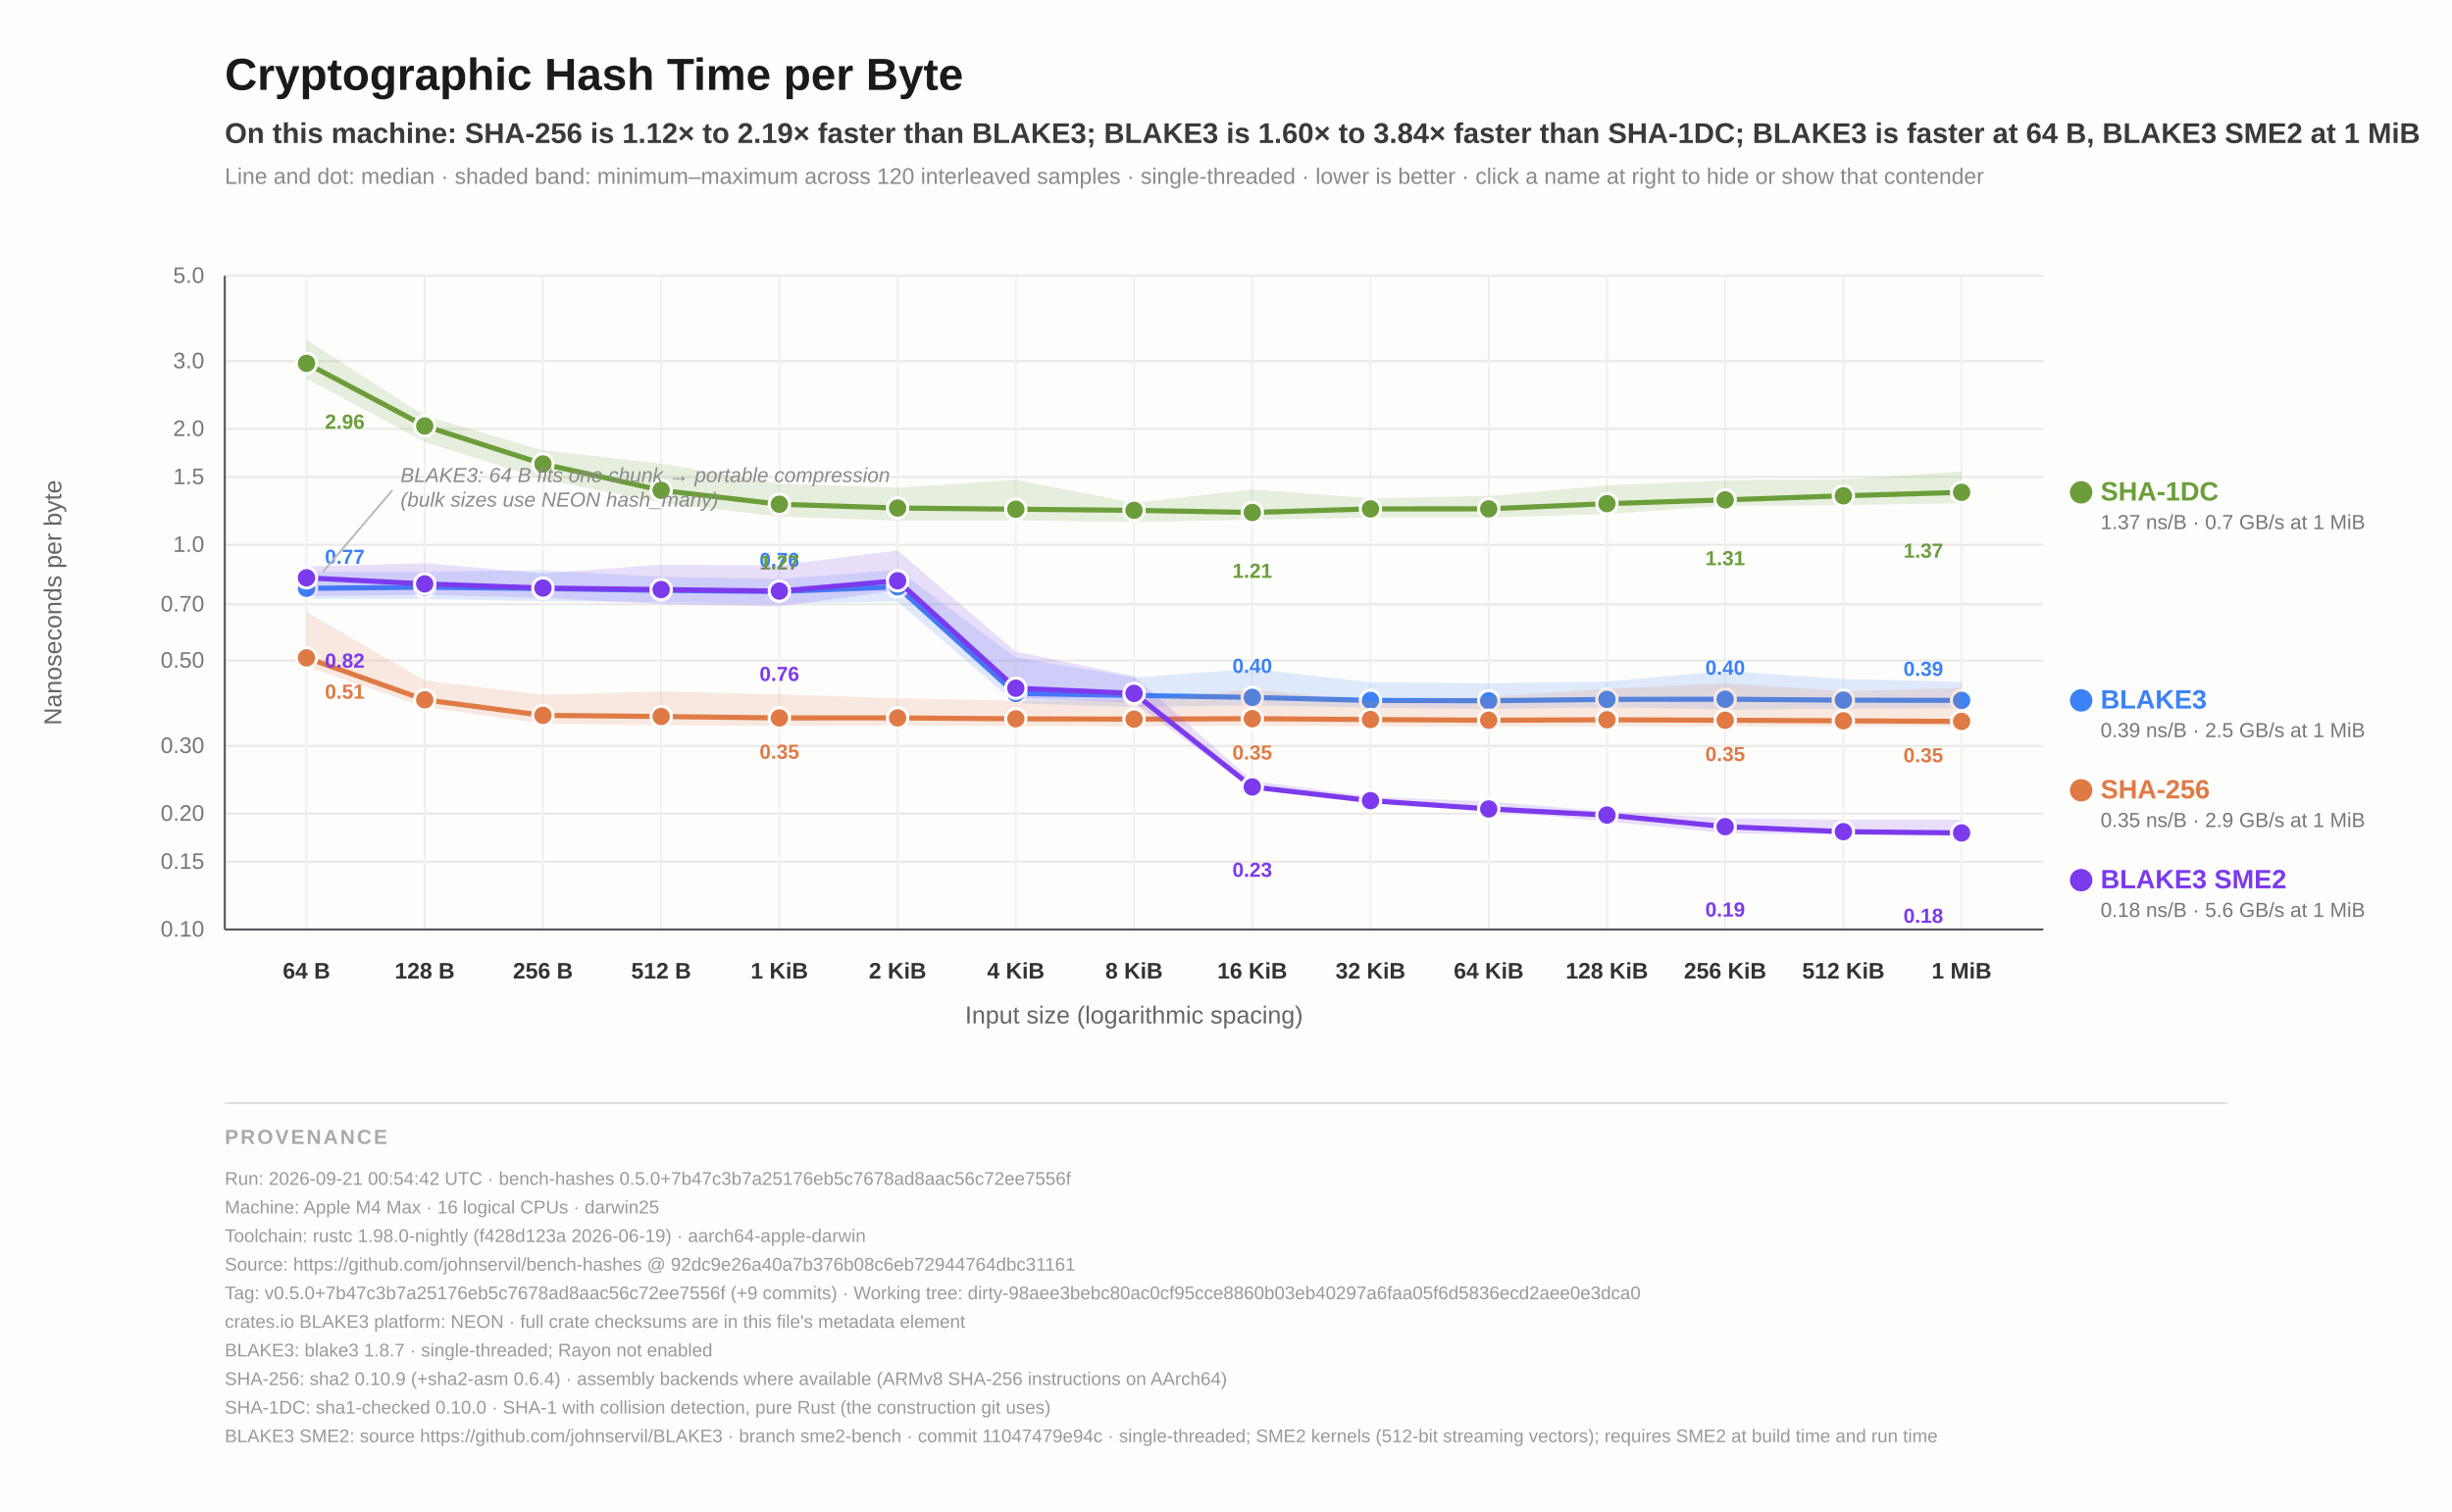
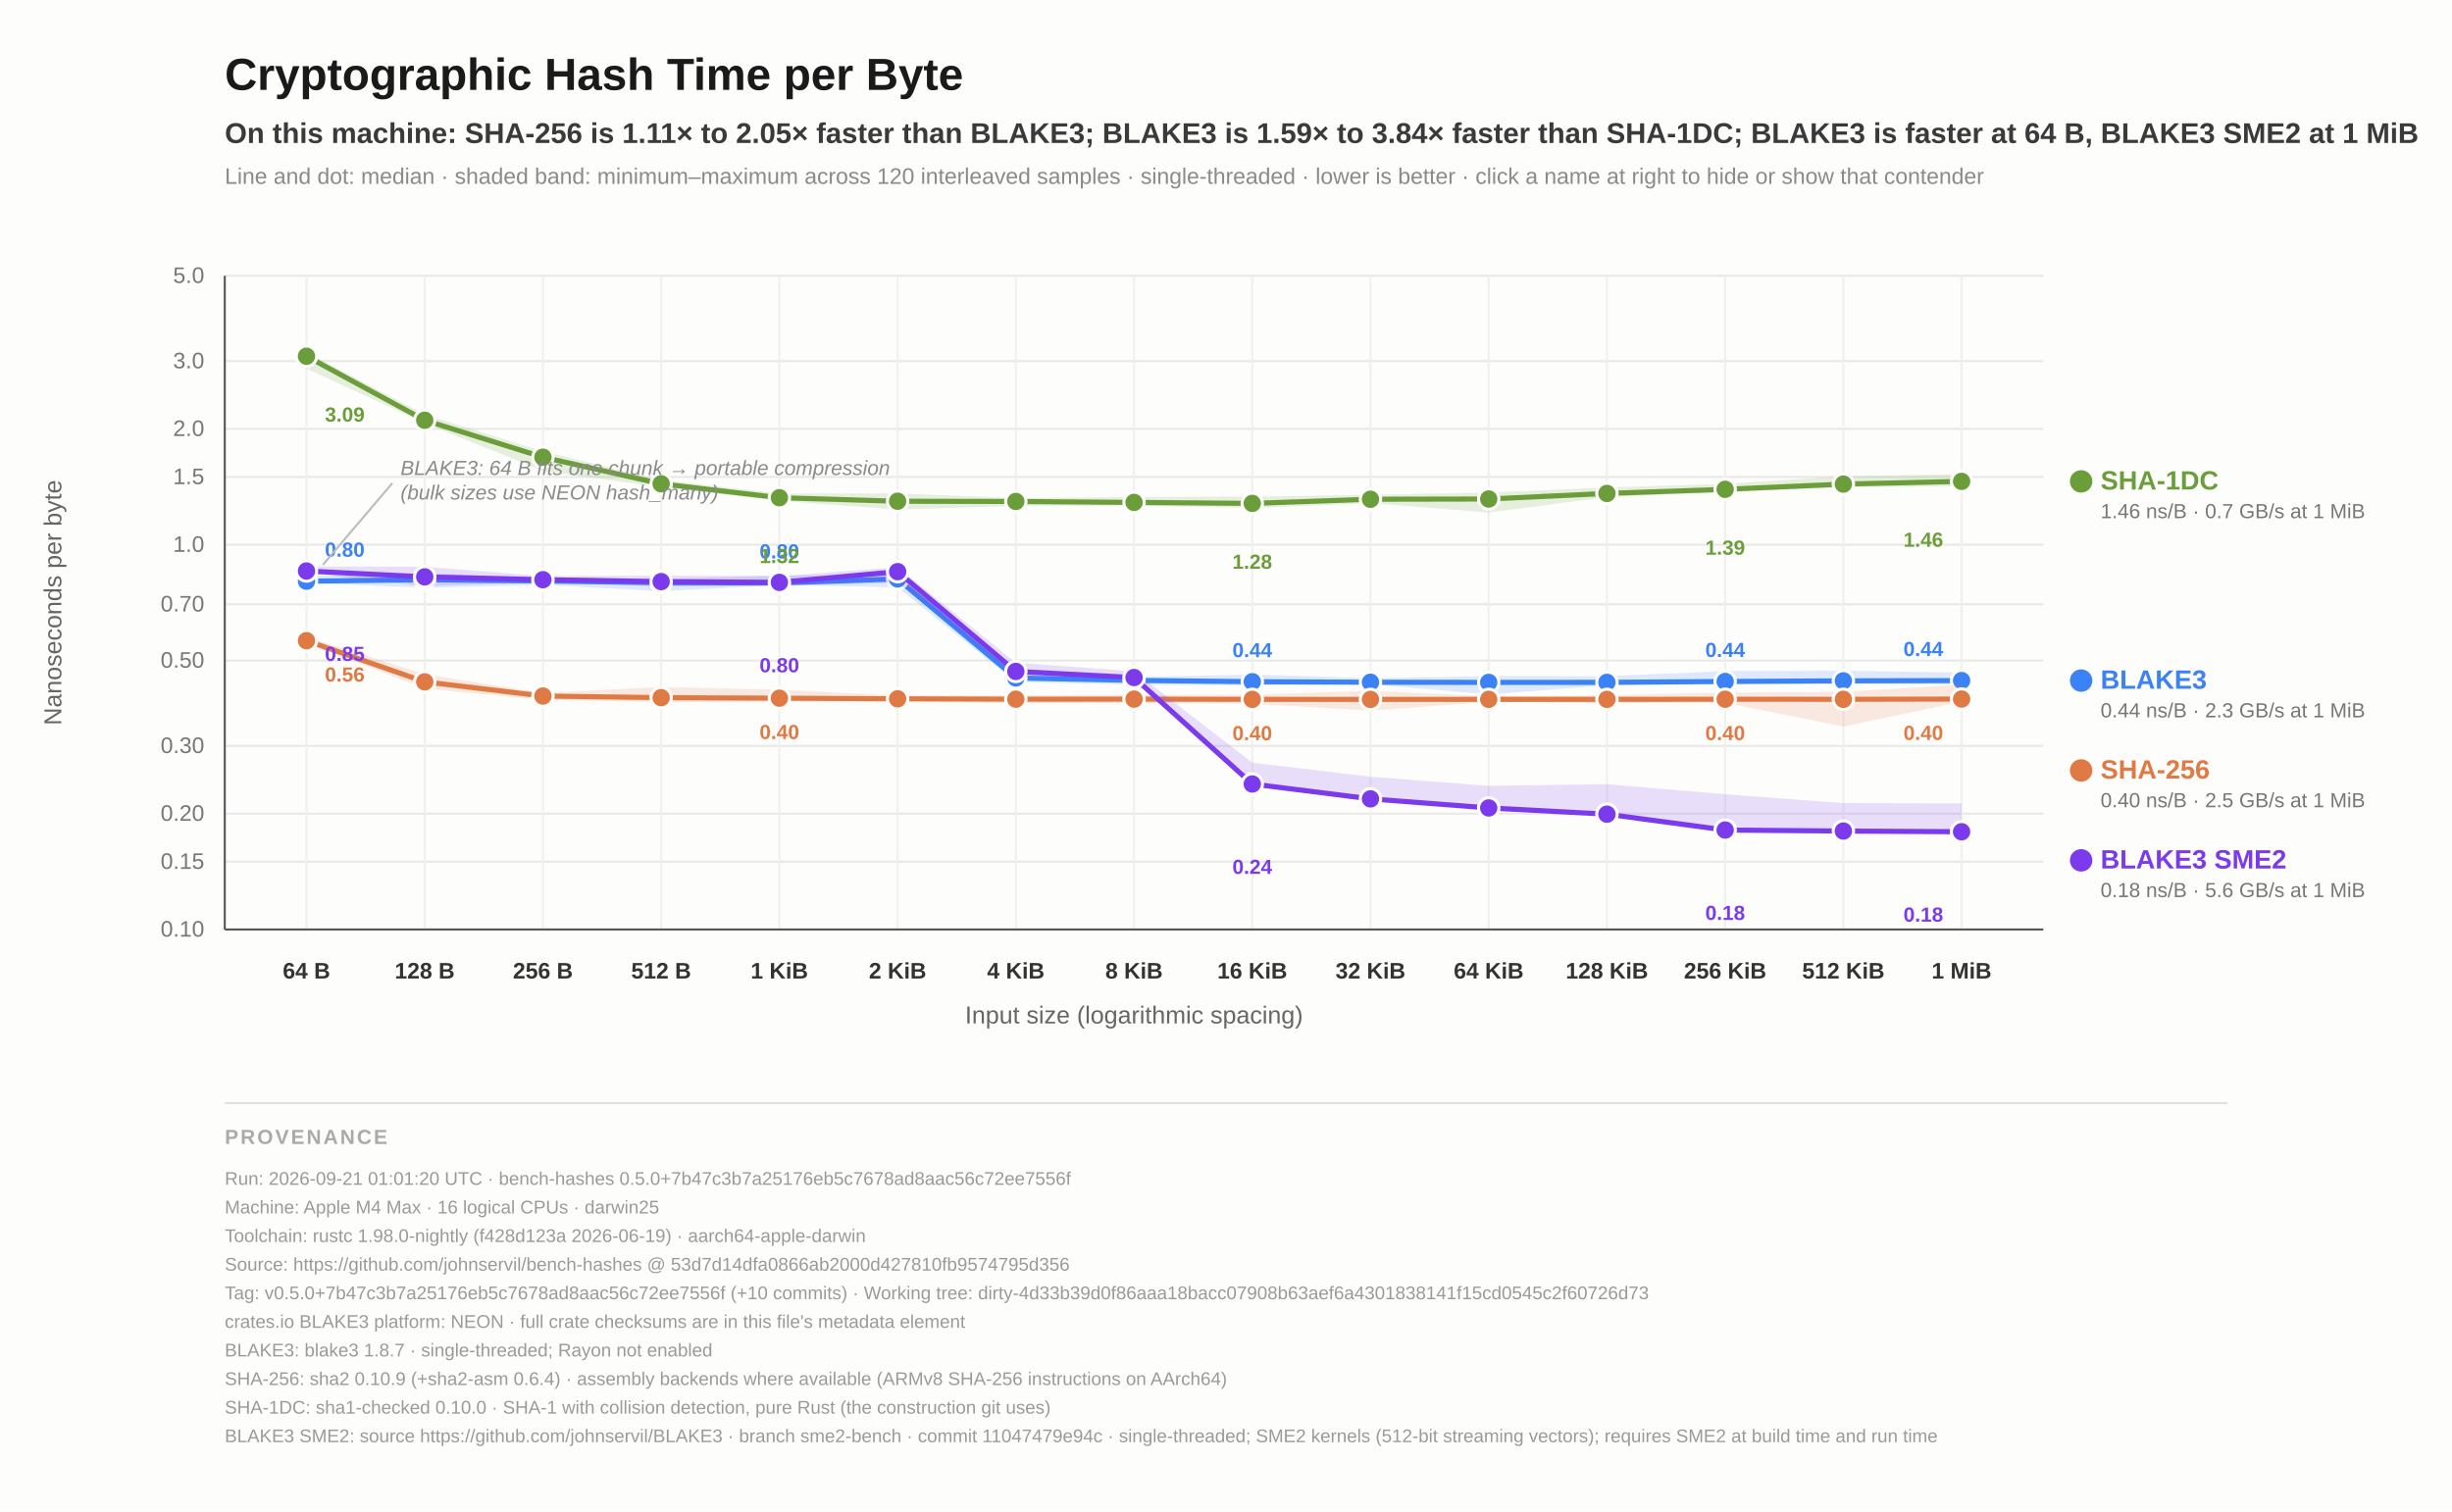
<svg xmlns="http://www.w3.org/2000/svg" viewBox="0 0 1200 740" width="1200" height="740">
  <rect width="1200" height="740" fill="#fdfdfc" />
  <style>
    text { font-family: -apple-system, "Segoe UI", "Helvetica Neue", Arial, sans-serif; }
    .title { font-size: 22px; font-weight: 700; fill: #1a1a1a; }
    .takeaway { font-size: 14px; font-weight: 600; fill: #3a3a3a; }
    .method { font-size: 11px; fill: #8a8a8a; }
    .axis-title { font-size: 12px; fill: #666666; }
    .tick-label { font-size: 11px; fill: #777777; }
    .size-label { font-size: 11px; font-weight: 600; fill: #333333; }
    .value-label { font-size: 10px; font-weight: 700; }
    .series-name { font-size: 13px; font-weight: 700; }
    .series-detail { font-size: 10px; fill: #777777; }
    .series-hint { font-size: 9px; fill: #b0b0b0; }
    .annotation { font-size: 10px; font-style: italic; fill: #8a8a8a; }
    .prov-head { font-size: 10px; font-weight: 700; fill: #aaaaaa; letter-spacing: 0.1em; }
    .prov { font-size: 9px; fill: #9a9a9a; }
    .grid { stroke: #e8e8e6; stroke-width: 1; }
    .grid-x { stroke: #f0f0ee; stroke-width: 1; }
    .axis { stroke: #55555a; stroke-width: 1; }
    .divider { stroke: #e0e0de; stroke-width: 1; }
-     .series-label { cursor: pointer; }
+     .series-label { cursor: pointer; transition: transform 0.3s ease; }
    .series-label:hover .series-name { text-decoration: underline; }
-     .series-label:hover .series-hint { fill: #666666; }
-     .series[data-on="false"] .marks { display: none; }
-     .series[data-on="false"] .series-name { fill: #b8b8b8; text-decoration: line-through; }
+     .series-hint { display: none; }
+     .marks { transition: opacity 0.3s ease; }
+     .series[data-on="false"] .marks { opacity: 0; pointer-events: none; }
+     .series[data-on="false"] .series-name { fill: #9a9a9a; }
    .series[data-on="false"] .series-detail { display: none; }
+     .series[data-on="false"] .series-hint { display: inline; }
    .series[data-on="false"] .series-prov { display: none; }
    .series[data-on="false"] .series-swatch { fill: #fdfdfc; }
-     .series-swatch { stroke-width: 2; }
+     .series-swatch { stroke-width: 2; transition: fill 0.3s ease; }
  </style>
  <text x="110" y="44" class="title">Cryptographic Hash Time per Byte</text>
-   <text id="takeaway" x="110" y="70" class="takeaway">On this machine: SHA-256 is 1.12× to 2.19× faster than BLAKE3; BLAKE3 is 1.60× to 3.84× faster than SHA-1DC; BLAKE3 is faster at 64 B, BLAKE3 SME2 at 1 MiB</text>
+   <text id="takeaway" x="110" y="70" class="takeaway">On this machine: SHA-256 is 1.11× to 2.05× faster than BLAKE3; BLAKE3 is 1.59× to 3.84× faster than SHA-1DC; BLAKE3 is faster at 64 B, BLAKE3 SME2 at 1 MiB</text>
  <text x="110" y="90" class="method">Line and dot: median · shaded band: minimum–maximum across 120 interleaved samples · single-threaded · lower is better · click a name at right to hide or show that contender</text>
  <g id="y-axis">
    <line x1="110.0" y1="455.00" x2="1000.0" y2="455.00" class="grid" />
    <text x="100.0" y="458.50" class="tick-label" text-anchor="end">0.10</text>
    <line x1="110.0" y1="421.83" x2="1000.0" y2="421.83" class="grid" />
    <text x="100.0" y="425.33" class="tick-label" text-anchor="end">0.15</text>
    <line x1="110.0" y1="398.30" x2="1000.0" y2="398.30" class="grid" />
    <text x="100.0" y="401.80" class="tick-label" text-anchor="end">0.20</text>
    <line x1="110.0" y1="365.13" x2="1000.0" y2="365.13" class="grid" />
    <text x="100.0" y="368.63" class="tick-label" text-anchor="end">0.30</text>
    <line x1="110.0" y1="323.35" x2="1000.0" y2="323.35" class="grid" />
    <text x="100.0" y="326.85" class="tick-label" text-anchor="end">0.50</text>
    <line x1="110.0" y1="295.83" x2="1000.0" y2="295.83" class="grid" />
    <text x="100.0" y="299.33" class="tick-label" text-anchor="end">0.70</text>
    <line x1="110.0" y1="266.65" x2="1000.0" y2="266.65" class="grid" />
    <text x="100.0" y="270.15" class="tick-label" text-anchor="end">1.0</text>
    <line x1="110.0" y1="233.48" x2="1000.0" y2="233.48" class="grid" />
    <text x="100.0" y="236.98" class="tick-label" text-anchor="end">1.5</text>
    <line x1="110.0" y1="209.95" x2="1000.0" y2="209.95" class="grid" />
    <text x="100.0" y="213.45" class="tick-label" text-anchor="end">2.0</text>
    <line x1="110.0" y1="176.79" x2="1000.0" y2="176.79" class="grid" />
    <text x="100.0" y="180.29" class="tick-label" text-anchor="end">3.0</text>
    <line x1="110.0" y1="135.00" x2="1000.0" y2="135.00" class="grid" />
    <text x="100.0" y="138.50" class="tick-label" text-anchor="end">5.0</text>
  </g>
  <text x="30" y="295.0" class="axis-title" text-anchor="middle" transform="rotate(-90 30 295.0)">Nanoseconds per byte</text>
  <line x1="150.00" y1="135.0" x2="150.00" y2="455.0" class="grid-x" />
  <text x="150.00" y="479.0" class="size-label" text-anchor="middle">64 B</text>
  <line x1="207.86" y1="135.0" x2="207.86" y2="455.0" class="grid-x" />
  <text x="207.86" y="479.0" class="size-label" text-anchor="middle">128 B</text>
  <line x1="265.71" y1="135.0" x2="265.71" y2="455.0" class="grid-x" />
  <text x="265.71" y="479.0" class="size-label" text-anchor="middle">256 B</text>
  <line x1="323.57" y1="135.0" x2="323.57" y2="455.0" class="grid-x" />
  <text x="323.57" y="479.0" class="size-label" text-anchor="middle">512 B</text>
  <line x1="381.43" y1="135.0" x2="381.43" y2="455.0" class="grid-x" />
  <text x="381.43" y="479.0" class="size-label" text-anchor="middle">1 KiB</text>
  <line x1="439.29" y1="135.0" x2="439.29" y2="455.0" class="grid-x" />
  <text x="439.29" y="479.0" class="size-label" text-anchor="middle">2 KiB</text>
  <line x1="497.14" y1="135.0" x2="497.14" y2="455.0" class="grid-x" />
  <text x="497.14" y="479.0" class="size-label" text-anchor="middle">4 KiB</text>
  <line x1="555.00" y1="135.0" x2="555.00" y2="455.0" class="grid-x" />
  <text x="555.00" y="479.0" class="size-label" text-anchor="middle">8 KiB</text>
  <line x1="612.86" y1="135.0" x2="612.86" y2="455.0" class="grid-x" />
  <text x="612.86" y="479.0" class="size-label" text-anchor="middle">16 KiB</text>
  <line x1="670.71" y1="135.0" x2="670.71" y2="455.0" class="grid-x" />
  <text x="670.71" y="479.0" class="size-label" text-anchor="middle">32 KiB</text>
  <line x1="728.57" y1="135.0" x2="728.57" y2="455.0" class="grid-x" />
  <text x="728.57" y="479.0" class="size-label" text-anchor="middle">64 KiB</text>
  <line x1="786.43" y1="135.0" x2="786.43" y2="455.0" class="grid-x" />
  <text x="786.43" y="479.0" class="size-label" text-anchor="middle">128 KiB</text>
  <line x1="844.29" y1="135.0" x2="844.29" y2="455.0" class="grid-x" />
  <text x="844.29" y="479.0" class="size-label" text-anchor="middle">256 KiB</text>
  <line x1="902.14" y1="135.0" x2="902.14" y2="455.0" class="grid-x" />
  <text x="902.14" y="479.0" class="size-label" text-anchor="middle">512 KiB</text>
  <line x1="960.00" y1="135.0" x2="960.00" y2="455.0" class="grid-x" />
  <text x="960.00" y="479.0" class="size-label" text-anchor="middle">1 MiB</text>
  <text x="555.0" y="501.0" class="axis-title" text-anchor="middle">Input size (logarithmic spacing)</text>
  <line x1="110.0" y1="135.0" x2="110.0" y2="455.0" class="axis" />
  <line x1="110.0" y1="455.0" x2="1000.0" y2="455.0" class="axis" />
  <g class="series" id="series-0" data-on="true">
    <g class="marks">
-       <path class="band" d="M 150.00 279.81 L 207.86 279.81 L 265.71 279.12 L 323.57 282.36 L 381.43 283.41 L 439.29 278.98 L 497.14 321.81 L 555.00 331.65 L 612.86 327.37 L 670.71 334.01 L 728.57 334.46 L 786.43 333.67 L 844.29 328.43 L 902.14 332.44 L 960.00 333.75 L 960.00 346.66 L 902.14 346.97 L 844.29 347.36 L 786.43 346.19 L 728.57 347.14 L 670.71 346.40 L 612.86 345.28 L 555.00 346.15 L 497.14 344.31 L 439.29 294.42 L 381.43 295.46 L 323.57 294.83 L 265.71 294.27 L 207.86 293.22 L 150.00 293.13 Z" fill="#3b82f6" fill-opacity="0.16" stroke="none" />
-       <path class="median" d="M 150.00 288.00 L 207.86 287.45 L 265.71 288.10 L 323.57 288.99 L 381.43 289.53 L 439.29 287.29 L 497.14 339.47 L 555.00 340.43 L 612.86 341.39 L 670.71 342.87 L 728.57 343.04 L 786.43 342.37 L 844.29 342.28 L 902.14 342.73 L 960.00 342.86" fill="none" stroke="#3b82f6" stroke-width="2.5" stroke-linejoin="round" stroke-linecap="round" />
-       <circle class="dot" data-size="0" cx="150.00" cy="288.00" r="5" fill="#3b82f6" stroke="#fdfdfc" stroke-width="1.5">
-         </circle>
-       <text class="value-label" data-size="0" data-offset="-12.0" x="159.00" y="276.00" fill="#3b82f6" text-anchor="start">0.77</text>
-       <circle class="dot" data-size="1" cx="207.86" cy="287.45" r="5" fill="#3b82f6" stroke="#fdfdfc" stroke-width="1.5">
-         </circle>
-       <circle class="dot" data-size="2" cx="265.71" cy="288.10" r="5" fill="#3b82f6" stroke="#fdfdfc" stroke-width="1.5">
-         </circle>
-       <circle class="dot" data-size="3" cx="323.57" cy="288.99" r="5" fill="#3b82f6" stroke="#fdfdfc" stroke-width="1.5">
-         </circle>
-       <circle class="dot" data-size="4" cx="381.43" cy="289.53" r="5" fill="#3b82f6" stroke="#fdfdfc" stroke-width="1.5">
-         </circle>
-       <text class="value-label" data-size="4" data-offset="-12.0" x="381.43" y="277.53" fill="#3b82f6" text-anchor="middle">0.76</text>
-       <circle class="dot" data-size="5" cx="439.29" cy="287.29" r="5" fill="#3b82f6" stroke="#fdfdfc" stroke-width="1.5">
-         </circle>
-       <circle class="dot" data-size="6" cx="497.14" cy="339.47" r="5" fill="#3b82f6" stroke="#fdfdfc" stroke-width="1.5">
-         </circle>
-       <circle class="dot" data-size="7" cx="555.00" cy="340.43" r="5" fill="#3b82f6" stroke="#fdfdfc" stroke-width="1.5">
-         </circle>
-       <circle class="dot" data-size="8" cx="612.86" cy="341.39" r="5" fill="#3b82f6" stroke="#fdfdfc" stroke-width="1.5">
-         </circle>
-       <text class="value-label" data-size="8" data-offset="-12.0" x="612.86" y="329.39" fill="#3b82f6" text-anchor="middle">0.40</text>
-       <circle class="dot" data-size="9" cx="670.71" cy="342.87" r="5" fill="#3b82f6" stroke="#fdfdfc" stroke-width="1.5">
-         </circle>
-       <circle class="dot" data-size="10" cx="728.57" cy="343.04" r="5" fill="#3b82f6" stroke="#fdfdfc" stroke-width="1.5">
-         </circle>
-       <circle class="dot" data-size="11" cx="786.43" cy="342.37" r="5" fill="#3b82f6" stroke="#fdfdfc" stroke-width="1.5">
-         </circle>
-       <circle class="dot" data-size="12" cx="844.29" cy="342.28" r="5" fill="#3b82f6" stroke="#fdfdfc" stroke-width="1.5">
-         </circle>
-       <text class="value-label" data-size="12" data-offset="-12.0" x="844.29" y="330.28" fill="#3b82f6" text-anchor="middle">0.40</text>
-       <circle class="dot" data-size="13" cx="902.14" cy="342.73" r="5" fill="#3b82f6" stroke="#fdfdfc" stroke-width="1.5">
-         </circle>
-       <circle class="dot" data-size="14" cx="960.00" cy="342.86" r="5" fill="#3b82f6" stroke="#fdfdfc" stroke-width="1.5">
-         </circle>
-       <text class="value-label" data-size="14" data-offset="-12.0" x="951.00" y="330.86" fill="#3b82f6" text-anchor="end">0.39</text>
-     </g>
-     <g class="series-label" transform="translate(0 342.86)">
+       <path class="band" d="M 150.00 282.03 L 207.86 280.50 L 265.71 282.84 L 323.57 283.41 L 381.43 281.69 L 439.29 281.40 L 497.14 330.18 L 555.00 331.45 L 612.86 330.19 L 670.71 331.96 L 728.57 330.98 L 786.43 331.00 L 844.29 328.51 L 902.14 328.36 L 960.00 329.25 L 960.00 335.04 L 902.14 334.69 L 844.29 334.85 L 786.43 335.38 L 728.57 340.00 L 670.71 334.88 L 612.86 335.47 L 555.00 335.19 L 497.14 333.82 L 439.29 287.51 L 381.43 286.30 L 323.57 289.44 L 265.71 286.27 L 207.86 287.68 L 150.00 285.36 Z" fill="#3b82f6" fill-opacity="0.16" stroke="none" />
+       <path class="median" d="M 150.00 284.51 L 207.86 283.80 L 265.71 284.41 L 323.57 285.23 L 381.43 285.36 L 439.29 283.40 L 497.14 331.88 L 555.00 333.06 L 612.86 333.71 L 670.71 333.98 L 728.57 334.05 L 786.43 334.03 L 844.29 333.60 L 902.14 333.29 L 960.00 333.16" fill="none" stroke="#3b82f6" stroke-width="2.5" stroke-linejoin="round" stroke-linecap="round" />
+       <circle class="dot" data-size="0" cx="150.00" cy="284.51" r="5" fill="#3b82f6" stroke="#fdfdfc" stroke-width="1.5">
+         </circle>
+       <text class="value-label" data-size="0" data-offset="-12.0" x="159.00" y="272.51" fill="#3b82f6" text-anchor="start">0.80</text>
+       <circle class="dot" data-size="1" cx="207.86" cy="283.80" r="5" fill="#3b82f6" stroke="#fdfdfc" stroke-width="1.5">
+         </circle>
+       <circle class="dot" data-size="2" cx="265.71" cy="284.41" r="5" fill="#3b82f6" stroke="#fdfdfc" stroke-width="1.5">
+         </circle>
+       <circle class="dot" data-size="3" cx="323.57" cy="285.23" r="5" fill="#3b82f6" stroke="#fdfdfc" stroke-width="1.5">
+         </circle>
+       <circle class="dot" data-size="4" cx="381.43" cy="285.36" r="5" fill="#3b82f6" stroke="#fdfdfc" stroke-width="1.5">
+         </circle>
+       <text class="value-label" data-size="4" data-offset="-12.0" x="381.43" y="273.36" fill="#3b82f6" text-anchor="middle">0.80</text>
+       <circle class="dot" data-size="5" cx="439.29" cy="283.40" r="5" fill="#3b82f6" stroke="#fdfdfc" stroke-width="1.5">
+         </circle>
+       <circle class="dot" data-size="6" cx="497.14" cy="331.88" r="5" fill="#3b82f6" stroke="#fdfdfc" stroke-width="1.5">
+         </circle>
+       <circle class="dot" data-size="7" cx="555.00" cy="333.06" r="5" fill="#3b82f6" stroke="#fdfdfc" stroke-width="1.5">
+         </circle>
+       <circle class="dot" data-size="8" cx="612.86" cy="333.71" r="5" fill="#3b82f6" stroke="#fdfdfc" stroke-width="1.5">
+         </circle>
+       <text class="value-label" data-size="8" data-offset="-12.0" x="612.86" y="321.71" fill="#3b82f6" text-anchor="middle">0.44</text>
+       <circle class="dot" data-size="9" cx="670.71" cy="333.98" r="5" fill="#3b82f6" stroke="#fdfdfc" stroke-width="1.5">
+         </circle>
+       <circle class="dot" data-size="10" cx="728.57" cy="334.05" r="5" fill="#3b82f6" stroke="#fdfdfc" stroke-width="1.5">
+         </circle>
+       <circle class="dot" data-size="11" cx="786.43" cy="334.03" r="5" fill="#3b82f6" stroke="#fdfdfc" stroke-width="1.5">
+         </circle>
+       <circle class="dot" data-size="12" cx="844.29" cy="333.60" r="5" fill="#3b82f6" stroke="#fdfdfc" stroke-width="1.5">
+         </circle>
+       <text class="value-label" data-size="12" data-offset="-12.0" x="844.29" y="321.60" fill="#3b82f6" text-anchor="middle">0.44</text>
+       <circle class="dot" data-size="13" cx="902.14" cy="333.29" r="5" fill="#3b82f6" stroke="#fdfdfc" stroke-width="1.5">
+         </circle>
+       <circle class="dot" data-size="14" cx="960.00" cy="333.16" r="5" fill="#3b82f6" stroke="#fdfdfc" stroke-width="1.5">
+         </circle>
+       <text class="value-label" data-size="14" data-offset="-12.0" x="951.00" y="321.16" fill="#3b82f6" text-anchor="end">0.44</text>
+     </g>
+     <g class="series-label" transform="translate(0 333.16)">
      <rect x="1010.0" y="-14" width="180.0" height="40" fill="transparent" />
      <circle class="series-swatch" cx="1018.5" cy="0" r="4.5" fill="#3b82f6" stroke="#3b82f6" />
      <text class="series-name" x="1028.0" y="4" fill="#3b82f6">BLAKE3</text>
-       <text class="series-detail" x="1028.0" y="18">0.39 ns/B · 2.5 GB/s at 1 MiB</text>
+       <text class="series-detail" x="1028.0" y="18">0.44 ns/B · 2.3 GB/s at 1 MiB</text>
+       <text class="series-hint" x="1028.0" y="18">hidden · click to show</text>
    </g>
    <text class="prov series-prov" x="110.0" y="664.0">BLAKE3: blake3 1.8.7 · single-threaded; Rayon not enabled</text>
  </g>
  <g class="series" id="series-1" data-on="true">
    <g class="marks">
-       <path class="band" d="M 150.00 299.57 L 207.86 333.14 L 265.71 340.11 L 323.57 338.41 L 381.43 339.93 L 439.29 341.83 L 497.14 343.02 L 555.00 342.86 L 612.86 337.53 L 670.71 343.14 L 728.57 341.11 L 786.43 337.23 L 844.29 334.37 L 902.14 338.38 L 960.00 336.81 L 960.00 355.47 L 902.14 355.48 L 844.29 355.54 L 786.43 355.53 L 728.57 355.62 L 670.71 355.56 L 612.86 355.29 L 555.00 355.55 L 497.14 355.36 L 439.29 355.08 L 381.43 355.33 L 323.57 355.07 L 265.71 354.24 L 207.86 346.11 L 150.00 326.25 Z" fill="#e07a45" fill-opacity="0.16" stroke="none" />
-       <path class="median" d="M 150.00 322.03 L 207.86 342.57 L 265.71 350.19 L 323.57 350.75 L 381.43 351.44 L 439.29 351.43 L 497.14 351.87 L 555.00 352.04 L 612.86 351.81 L 670.71 352.23 L 728.57 352.56 L 786.43 352.35 L 844.29 352.57 L 902.14 352.84 L 960.00 353.15" fill="none" stroke="#e07a45" stroke-width="2.5" stroke-linejoin="round" stroke-linecap="round" />
-       <circle class="dot" data-size="0" cx="150.00" cy="322.03" r="5" fill="#e07a45" stroke="#fdfdfc" stroke-width="1.5">
-         </circle>
-       <text class="value-label" data-size="0" data-offset="20.0" x="159.00" y="342.03" fill="#e07a45" text-anchor="start">0.51</text>
-       <circle class="dot" data-size="1" cx="207.86" cy="342.57" r="5" fill="#e07a45" stroke="#fdfdfc" stroke-width="1.5">
-         </circle>
-       <circle class="dot" data-size="2" cx="265.71" cy="350.19" r="5" fill="#e07a45" stroke="#fdfdfc" stroke-width="1.5">
-         </circle>
-       <circle class="dot" data-size="3" cx="323.57" cy="350.75" r="5" fill="#e07a45" stroke="#fdfdfc" stroke-width="1.5">
-         </circle>
-       <circle class="dot" data-size="4" cx="381.43" cy="351.44" r="5" fill="#e07a45" stroke="#fdfdfc" stroke-width="1.5">
-         </circle>
-       <text class="value-label" data-size="4" data-offset="20.0" x="381.43" y="371.44" fill="#e07a45" text-anchor="middle">0.35</text>
-       <circle class="dot" data-size="5" cx="439.29" cy="351.43" r="5" fill="#e07a45" stroke="#fdfdfc" stroke-width="1.5">
-         </circle>
-       <circle class="dot" data-size="6" cx="497.14" cy="351.87" r="5" fill="#e07a45" stroke="#fdfdfc" stroke-width="1.5">
-         </circle>
-       <circle class="dot" data-size="7" cx="555.00" cy="352.04" r="5" fill="#e07a45" stroke="#fdfdfc" stroke-width="1.5">
-         </circle>
-       <circle class="dot" data-size="8" cx="612.86" cy="351.81" r="5" fill="#e07a45" stroke="#fdfdfc" stroke-width="1.5">
-         </circle>
-       <text class="value-label" data-size="8" data-offset="20.0" x="612.86" y="371.81" fill="#e07a45" text-anchor="middle">0.35</text>
-       <circle class="dot" data-size="9" cx="670.71" cy="352.23" r="5" fill="#e07a45" stroke="#fdfdfc" stroke-width="1.5">
-         </circle>
-       <circle class="dot" data-size="10" cx="728.57" cy="352.56" r="5" fill="#e07a45" stroke="#fdfdfc" stroke-width="1.5">
-         </circle>
-       <circle class="dot" data-size="11" cx="786.43" cy="352.35" r="5" fill="#e07a45" stroke="#fdfdfc" stroke-width="1.5">
-         </circle>
-       <circle class="dot" data-size="12" cx="844.29" cy="352.57" r="5" fill="#e07a45" stroke="#fdfdfc" stroke-width="1.5">
-         </circle>
-       <text class="value-label" data-size="12" data-offset="20.0" x="844.29" y="372.57" fill="#e07a45" text-anchor="middle">0.35</text>
-       <circle class="dot" data-size="13" cx="902.14" cy="352.84" r="5" fill="#e07a45" stroke="#fdfdfc" stroke-width="1.5">
-         </circle>
-       <circle class="dot" data-size="14" cx="960.00" cy="353.15" r="5" fill="#e07a45" stroke="#fdfdfc" stroke-width="1.5">
-         </circle>
-       <text class="value-label" data-size="14" data-offset="20.0" x="951.00" y="373.15" fill="#e07a45" text-anchor="end">0.35</text>
-     </g>
-     <g class="series-label" transform="translate(0 386.86)">
+       <path class="band" d="M 150.00 311.76 L 207.86 330.02 L 265.71 339.24 L 323.57 336.29 L 381.43 337.67 L 439.29 340.48 L 497.14 340.30 L 555.00 340.12 L 612.86 340.09 L 670.71 338.24 L 728.57 340.75 L 786.43 340.31 L 844.29 339.06 L 902.14 338.69 L 960.00 335.17 L 960.00 343.49 L 902.14 355.64 L 844.29 344.04 L 786.43 344.06 L 728.57 343.64 L 670.71 347.83 L 612.86 344.52 L 555.00 344.12 L 497.14 344.27 L 439.29 343.09 L 381.43 343.41 L 323.57 343.74 L 265.71 342.57 L 207.86 337.05 L 150.00 314.75 Z" fill="#e07a45" fill-opacity="0.16" stroke="none" />
+       <path class="median" d="M 150.00 313.64 L 207.86 333.78 L 265.71 340.73 L 323.57 341.52 L 381.43 341.78 L 439.29 342.09 L 497.14 342.27 L 555.00 342.24 L 612.86 342.35 L 670.71 342.37 L 728.57 342.35 L 786.43 342.35 L 844.29 342.29 L 902.14 342.33 L 960.00 342.20" fill="none" stroke="#e07a45" stroke-width="2.5" stroke-linejoin="round" stroke-linecap="round" />
+       <circle class="dot" data-size="0" cx="150.00" cy="313.64" r="5" fill="#e07a45" stroke="#fdfdfc" stroke-width="1.5">
+         </circle>
+       <text class="value-label" data-size="0" data-offset="20.0" x="159.00" y="333.64" fill="#e07a45" text-anchor="start">0.56</text>
+       <circle class="dot" data-size="1" cx="207.86" cy="333.78" r="5" fill="#e07a45" stroke="#fdfdfc" stroke-width="1.5">
+         </circle>
+       <circle class="dot" data-size="2" cx="265.71" cy="340.73" r="5" fill="#e07a45" stroke="#fdfdfc" stroke-width="1.5">
+         </circle>
+       <circle class="dot" data-size="3" cx="323.57" cy="341.52" r="5" fill="#e07a45" stroke="#fdfdfc" stroke-width="1.5">
+         </circle>
+       <circle class="dot" data-size="4" cx="381.43" cy="341.78" r="5" fill="#e07a45" stroke="#fdfdfc" stroke-width="1.5">
+         </circle>
+       <text class="value-label" data-size="4" data-offset="20.0" x="381.43" y="361.78" fill="#e07a45" text-anchor="middle">0.40</text>
+       <circle class="dot" data-size="5" cx="439.29" cy="342.09" r="5" fill="#e07a45" stroke="#fdfdfc" stroke-width="1.5">
+         </circle>
+       <circle class="dot" data-size="6" cx="497.14" cy="342.27" r="5" fill="#e07a45" stroke="#fdfdfc" stroke-width="1.5">
+         </circle>
+       <circle class="dot" data-size="7" cx="555.00" cy="342.24" r="5" fill="#e07a45" stroke="#fdfdfc" stroke-width="1.5">
+         </circle>
+       <circle class="dot" data-size="8" cx="612.86" cy="342.35" r="5" fill="#e07a45" stroke="#fdfdfc" stroke-width="1.5">
+         </circle>
+       <text class="value-label" data-size="8" data-offset="20.0" x="612.86" y="362.35" fill="#e07a45" text-anchor="middle">0.40</text>
+       <circle class="dot" data-size="9" cx="670.71" cy="342.37" r="5" fill="#e07a45" stroke="#fdfdfc" stroke-width="1.5">
+         </circle>
+       <circle class="dot" data-size="10" cx="728.57" cy="342.35" r="5" fill="#e07a45" stroke="#fdfdfc" stroke-width="1.5">
+         </circle>
+       <circle class="dot" data-size="11" cx="786.43" cy="342.35" r="5" fill="#e07a45" stroke="#fdfdfc" stroke-width="1.5">
+         </circle>
+       <circle class="dot" data-size="12" cx="844.29" cy="342.29" r="5" fill="#e07a45" stroke="#fdfdfc" stroke-width="1.5">
+         </circle>
+       <text class="value-label" data-size="12" data-offset="20.0" x="844.29" y="362.29" fill="#e07a45" text-anchor="middle">0.40</text>
+       <circle class="dot" data-size="13" cx="902.14" cy="342.33" r="5" fill="#e07a45" stroke="#fdfdfc" stroke-width="1.5">
+         </circle>
+       <circle class="dot" data-size="14" cx="960.00" cy="342.20" r="5" fill="#e07a45" stroke="#fdfdfc" stroke-width="1.5">
+         </circle>
+       <text class="value-label" data-size="14" data-offset="20.0" x="951.00" y="362.20" fill="#e07a45" text-anchor="end">0.40</text>
+     </g>
+     <g class="series-label" transform="translate(0 377.16)">
      <rect x="1010.0" y="-14" width="180.0" height="40" fill="transparent" />
      <circle class="series-swatch" cx="1018.5" cy="0" r="4.5" fill="#e07a45" stroke="#e07a45" />
      <text class="series-name" x="1028.0" y="4" fill="#e07a45">SHA-256</text>
-       <text class="series-detail" x="1028.0" y="18">0.35 ns/B · 2.9 GB/s at 1 MiB</text>
+       <text class="series-detail" x="1028.0" y="18">0.40 ns/B · 2.5 GB/s at 1 MiB</text>
+       <text class="series-hint" x="1028.0" y="18">hidden · click to show</text>
    </g>
    <text class="prov series-prov" x="110.0" y="678.0">SHA-256: sha2 0.10.9 (+sha2-asm 0.6.4) · assembly backends where available (ARMv8 SHA-256 instructions on AArch64)</text>
  </g>
  <g class="series" id="series-2" data-on="true">
    <g class="marks">
-       <path class="band" d="M 150.00 166.42 L 207.86 203.55 L 265.71 220.43 L 323.57 226.99 L 381.43 236.71 L 439.29 238.70 L 497.14 234.95 L 555.00 246.15 L 612.86 239.59 L 670.71 243.92 L 728.57 242.80 L 786.43 237.60 L 844.29 235.17 L 902.14 234.68 L 960.00 230.82 L 960.00 246.28 L 902.14 247.26 L 844.29 247.57 L 786.43 251.62 L 728.57 253.40 L 670.71 253.37 L 612.86 254.42 L 555.00 255.51 L 497.14 254.74 L 439.29 254.80 L 381.43 252.88 L 323.57 246.11 L 265.71 234.64 L 207.86 216.34 L 150.00 185.31 Z" fill="#6b9e3a" fill-opacity="0.16" stroke="none" />
-       <path class="median" d="M 150.00 177.87 L 207.86 208.54 L 265.71 227.11 L 323.57 240.02 L 381.43 246.83 L 439.29 248.69 L 497.14 249.27 L 555.00 249.82 L 612.86 250.87 L 670.71 249.11 L 728.57 249.10 L 786.43 246.55 L 844.29 244.70 L 902.14 242.71 L 960.00 241.01" fill="none" stroke="#6b9e3a" stroke-width="2.5" stroke-linejoin="round" stroke-linecap="round" />
-       <circle class="dot" data-size="0" cx="150.00" cy="177.87" r="5" fill="#6b9e3a" stroke="#fdfdfc" stroke-width="1.5">
-         </circle>
-       <text class="value-label" data-size="0" data-offset="32.0" x="159.00" y="209.87" fill="#6b9e3a" text-anchor="start">2.96</text>
-       <circle class="dot" data-size="1" cx="207.86" cy="208.54" r="5" fill="#6b9e3a" stroke="#fdfdfc" stroke-width="1.5">
-         </circle>
-       <circle class="dot" data-size="2" cx="265.71" cy="227.11" r="5" fill="#6b9e3a" stroke="#fdfdfc" stroke-width="1.5">
-         </circle>
-       <circle class="dot" data-size="3" cx="323.57" cy="240.02" r="5" fill="#6b9e3a" stroke="#fdfdfc" stroke-width="1.5">
-         </circle>
-       <circle class="dot" data-size="4" cx="381.43" cy="246.83" r="5" fill="#6b9e3a" stroke="#fdfdfc" stroke-width="1.5">
-         </circle>
-       <text class="value-label" data-size="4" data-offset="32.0" x="381.43" y="278.83" fill="#6b9e3a" text-anchor="middle">1.27</text>
-       <circle class="dot" data-size="5" cx="439.29" cy="248.69" r="5" fill="#6b9e3a" stroke="#fdfdfc" stroke-width="1.5">
-         </circle>
-       <circle class="dot" data-size="6" cx="497.14" cy="249.27" r="5" fill="#6b9e3a" stroke="#fdfdfc" stroke-width="1.5">
-         </circle>
-       <circle class="dot" data-size="7" cx="555.00" cy="249.82" r="5" fill="#6b9e3a" stroke="#fdfdfc" stroke-width="1.5">
-         </circle>
-       <circle class="dot" data-size="8" cx="612.86" cy="250.87" r="5" fill="#6b9e3a" stroke="#fdfdfc" stroke-width="1.5">
-         </circle>
-       <text class="value-label" data-size="8" data-offset="32.0" x="612.86" y="282.87" fill="#6b9e3a" text-anchor="middle">1.21</text>
-       <circle class="dot" data-size="9" cx="670.71" cy="249.11" r="5" fill="#6b9e3a" stroke="#fdfdfc" stroke-width="1.5">
-         </circle>
-       <circle class="dot" data-size="10" cx="728.57" cy="249.10" r="5" fill="#6b9e3a" stroke="#fdfdfc" stroke-width="1.5">
-         </circle>
-       <circle class="dot" data-size="11" cx="786.43" cy="246.55" r="5" fill="#6b9e3a" stroke="#fdfdfc" stroke-width="1.5">
-         </circle>
-       <circle class="dot" data-size="12" cx="844.29" cy="244.70" r="5" fill="#6b9e3a" stroke="#fdfdfc" stroke-width="1.5">
-         </circle>
-       <text class="value-label" data-size="12" data-offset="32.0" x="844.29" y="276.70" fill="#6b9e3a" text-anchor="middle">1.31</text>
-       <circle class="dot" data-size="13" cx="902.14" cy="242.71" r="5" fill="#6b9e3a" stroke="#fdfdfc" stroke-width="1.5">
-         </circle>
-       <circle class="dot" data-size="14" cx="960.00" cy="241.01" r="5" fill="#6b9e3a" stroke="#fdfdfc" stroke-width="1.5">
-         </circle>
-       <text class="value-label" data-size="14" data-offset="32.0" x="951.00" y="273.01" fill="#6b9e3a" text-anchor="end">1.37</text>
-     </g>
-     <g class="series-label" transform="translate(0 241.01)">
+       <path class="band" d="M 150.00 172.44 L 207.86 202.92 L 265.71 220.99 L 323.57 234.96 L 381.43 241.55 L 439.29 241.57 L 497.14 243.83 L 555.00 243.24 L 612.86 243.12 L 670.71 242.26 L 728.57 241.13 L 786.43 238.60 L 844.29 236.87 L 902.14 233.12 L 960.00 232.15 L 960.00 238.08 L 902.14 238.51 L 844.29 240.85 L 786.43 243.34 L 728.57 250.90 L 670.71 246.27 L 612.86 248.69 L 555.00 247.56 L 497.14 247.61 L 439.29 249.43 L 381.43 245.18 L 323.57 238.50 L 265.71 230.49 L 207.86 207.15 L 150.00 180.44 Z" fill="#6b9e3a" fill-opacity="0.16" stroke="none" />
+       <path class="median" d="M 150.00 174.38 L 207.86 205.72 L 265.71 223.82 L 323.57 236.84 L 381.43 243.64 L 439.29 245.37 L 497.14 245.48 L 555.00 245.94 L 612.86 246.43 L 670.71 244.39 L 728.57 244.28 L 786.43 241.55 L 844.29 239.54 L 902.14 236.98 L 960.00 235.65" fill="none" stroke="#6b9e3a" stroke-width="2.5" stroke-linejoin="round" stroke-linecap="round" />
+       <circle class="dot" data-size="0" cx="150.00" cy="174.38" r="5" fill="#6b9e3a" stroke="#fdfdfc" stroke-width="1.5">
+         </circle>
+       <text class="value-label" data-size="0" data-offset="32.0" x="159.00" y="206.38" fill="#6b9e3a" text-anchor="start">3.09</text>
+       <circle class="dot" data-size="1" cx="207.86" cy="205.72" r="5" fill="#6b9e3a" stroke="#fdfdfc" stroke-width="1.5">
+         </circle>
+       <circle class="dot" data-size="2" cx="265.71" cy="223.82" r="5" fill="#6b9e3a" stroke="#fdfdfc" stroke-width="1.5">
+         </circle>
+       <circle class="dot" data-size="3" cx="323.57" cy="236.84" r="5" fill="#6b9e3a" stroke="#fdfdfc" stroke-width="1.5">
+         </circle>
+       <circle class="dot" data-size="4" cx="381.43" cy="243.64" r="5" fill="#6b9e3a" stroke="#fdfdfc" stroke-width="1.5">
+         </circle>
+       <text class="value-label" data-size="4" data-offset="32.0" x="381.43" y="275.64" fill="#6b9e3a" text-anchor="middle">1.32</text>
+       <circle class="dot" data-size="5" cx="439.29" cy="245.37" r="5" fill="#6b9e3a" stroke="#fdfdfc" stroke-width="1.5">
+         </circle>
+       <circle class="dot" data-size="6" cx="497.14" cy="245.48" r="5" fill="#6b9e3a" stroke="#fdfdfc" stroke-width="1.5">
+         </circle>
+       <circle class="dot" data-size="7" cx="555.00" cy="245.94" r="5" fill="#6b9e3a" stroke="#fdfdfc" stroke-width="1.5">
+         </circle>
+       <circle class="dot" data-size="8" cx="612.86" cy="246.43" r="5" fill="#6b9e3a" stroke="#fdfdfc" stroke-width="1.5">
+         </circle>
+       <text class="value-label" data-size="8" data-offset="32.0" x="612.86" y="278.43" fill="#6b9e3a" text-anchor="middle">1.28</text>
+       <circle class="dot" data-size="9" cx="670.71" cy="244.39" r="5" fill="#6b9e3a" stroke="#fdfdfc" stroke-width="1.5">
+         </circle>
+       <circle class="dot" data-size="10" cx="728.57" cy="244.28" r="5" fill="#6b9e3a" stroke="#fdfdfc" stroke-width="1.5">
+         </circle>
+       <circle class="dot" data-size="11" cx="786.43" cy="241.55" r="5" fill="#6b9e3a" stroke="#fdfdfc" stroke-width="1.5">
+         </circle>
+       <circle class="dot" data-size="12" cx="844.29" cy="239.54" r="5" fill="#6b9e3a" stroke="#fdfdfc" stroke-width="1.5">
+         </circle>
+       <text class="value-label" data-size="12" data-offset="32.0" x="844.29" y="271.54" fill="#6b9e3a" text-anchor="middle">1.39</text>
+       <circle class="dot" data-size="13" cx="902.14" cy="236.98" r="5" fill="#6b9e3a" stroke="#fdfdfc" stroke-width="1.5">
+         </circle>
+       <circle class="dot" data-size="14" cx="960.00" cy="235.65" r="5" fill="#6b9e3a" stroke="#fdfdfc" stroke-width="1.5">
+         </circle>
+       <text class="value-label" data-size="14" data-offset="32.0" x="951.00" y="267.65" fill="#6b9e3a" text-anchor="end">1.46</text>
+     </g>
+     <g class="series-label" transform="translate(0 235.65)">
      <rect x="1010.0" y="-14" width="180.0" height="40" fill="transparent" />
      <circle class="series-swatch" cx="1018.5" cy="0" r="4.5" fill="#6b9e3a" stroke="#6b9e3a" />
      <text class="series-name" x="1028.0" y="4" fill="#6b9e3a">SHA-1DC</text>
-       <text class="series-detail" x="1028.0" y="18">1.37 ns/B · 0.7 GB/s at 1 MiB</text>
+       <text class="series-detail" x="1028.0" y="18">1.46 ns/B · 0.7 GB/s at 1 MiB</text>
+       <text class="series-hint" x="1028.0" y="18">hidden · click to show</text>
    </g>
    <text class="prov series-prov" x="110.0" y="692.0">SHA-1DC: sha1-checked 0.10.0 · SHA-1 with collision detection, pure Rust (the construction git uses)</text>
  </g>
  <g class="series" id="series-3" data-on="true">
    <g class="marks">
-       <path class="band" d="M 150.00 277.31 L 207.86 275.74 L 265.71 280.71 L 323.57 276.41 L 381.43 276.81 L 439.29 269.47 L 497.14 318.98 L 555.00 331.05 L 612.86 382.23 L 670.71 390.02 L 728.57 392.36 L 786.43 397.23 L 844.29 400.51 L 902.14 401.30 L 960.00 401.36 L 960.00 409.13 L 902.14 408.58 L 844.29 407.88 L 786.43 402.11 L 728.57 396.85 L 670.71 392.66 L 612.86 386.24 L 555.00 343.98 L 497.14 341.89 L 439.29 288.96 L 381.43 296.86 L 323.57 295.77 L 265.71 292.71 L 207.86 291.14 L 150.00 291.77 Z" fill="#7c3aed" fill-opacity="0.16" stroke="none" />
-       <path class="median" d="M 150.00 282.85 L 207.86 285.83 L 265.71 287.86 L 323.57 288.60 L 381.43 289.35 L 439.29 284.29 L 497.14 336.89 L 555.00 339.42 L 612.86 385.23 L 670.71 391.94 L 728.57 395.99 L 786.43 398.99 L 844.29 404.67 L 902.14 407.12 L 960.00 407.74" fill="none" stroke="#7c3aed" stroke-width="2.5" stroke-linejoin="round" stroke-linecap="round" />
-       <circle class="dot" data-size="0" cx="150.00" cy="282.85" r="5" fill="#7c3aed" stroke="#fdfdfc" stroke-width="1.5">
-         </circle>
-       <text class="value-label" data-size="0" data-offset="44.0" x="159.00" y="326.85" fill="#7c3aed" text-anchor="start">0.82</text>
-       <circle class="dot" data-size="1" cx="207.86" cy="285.83" r="5" fill="#7c3aed" stroke="#fdfdfc" stroke-width="1.5">
-         </circle>
-       <circle class="dot" data-size="2" cx="265.71" cy="287.86" r="5" fill="#7c3aed" stroke="#fdfdfc" stroke-width="1.5">
-         </circle>
-       <circle class="dot" data-size="3" cx="323.57" cy="288.60" r="5" fill="#7c3aed" stroke="#fdfdfc" stroke-width="1.5">
-         </circle>
-       <circle class="dot" data-size="4" cx="381.43" cy="289.35" r="5" fill="#7c3aed" stroke="#fdfdfc" stroke-width="1.5">
-         </circle>
-       <text class="value-label" data-size="4" data-offset="44.0" x="381.43" y="333.35" fill="#7c3aed" text-anchor="middle">0.76</text>
-       <circle class="dot" data-size="5" cx="439.29" cy="284.29" r="5" fill="#7c3aed" stroke="#fdfdfc" stroke-width="1.5">
-         </circle>
-       <circle class="dot" data-size="6" cx="497.14" cy="336.89" r="5" fill="#7c3aed" stroke="#fdfdfc" stroke-width="1.5">
-         </circle>
-       <circle class="dot" data-size="7" cx="555.00" cy="339.42" r="5" fill="#7c3aed" stroke="#fdfdfc" stroke-width="1.5">
-         </circle>
-       <circle class="dot" data-size="8" cx="612.86" cy="385.23" r="5" fill="#7c3aed" stroke="#fdfdfc" stroke-width="1.5">
-         </circle>
-       <text class="value-label" data-size="8" data-offset="44.0" x="612.86" y="429.23" fill="#7c3aed" text-anchor="middle">0.23</text>
-       <circle class="dot" data-size="9" cx="670.71" cy="391.94" r="5" fill="#7c3aed" stroke="#fdfdfc" stroke-width="1.5">
-         </circle>
-       <circle class="dot" data-size="10" cx="728.57" cy="395.99" r="5" fill="#7c3aed" stroke="#fdfdfc" stroke-width="1.5">
-         </circle>
-       <circle class="dot" data-size="11" cx="786.43" cy="398.99" r="5" fill="#7c3aed" stroke="#fdfdfc" stroke-width="1.5">
-         </circle>
-       <circle class="dot" data-size="12" cx="844.29" cy="404.67" r="5" fill="#7c3aed" stroke="#fdfdfc" stroke-width="1.5">
-         </circle>
-       <text class="value-label" data-size="12" data-offset="44.0" x="844.29" y="448.67" fill="#7c3aed" text-anchor="middle">0.19</text>
-       <circle class="dot" data-size="13" cx="902.14" cy="407.12" r="5" fill="#7c3aed" stroke="#fdfdfc" stroke-width="1.5">
-         </circle>
-       <circle class="dot" data-size="14" cx="960.00" cy="407.74" r="5" fill="#7c3aed" stroke="#fdfdfc" stroke-width="1.5">
-         </circle>
-       <text class="value-label" data-size="14" data-offset="44.0" x="951.00" y="451.74" fill="#7c3aed" text-anchor="end">0.18</text>
-     </g>
-     <g class="series-label" transform="translate(0 430.86)">
+       <path class="band" d="M 150.00 277.23 L 207.86 277.45 L 265.71 282.00 L 323.57 281.78 L 381.43 282.00 L 439.29 277.73 L 497.14 324.44 L 555.00 328.63 L 612.86 373.33 L 670.71 380.24 L 728.57 384.70 L 786.43 383.87 L 844.29 388.81 L 902.14 393.15 L 960.00 393.27 L 960.00 408.10 L 902.14 407.56 L 844.29 407.18 L 786.43 399.44 L 728.57 396.09 L 670.71 391.78 L 612.86 384.35 L 555.00 332.76 L 497.14 330.68 L 439.29 285.30 L 381.43 286.80 L 323.57 287.08 L 265.71 285.00 L 207.86 286.94 L 150.00 280.55 Z" fill="#7c3aed" fill-opacity="0.16" stroke="none" />
+       <path class="median" d="M 150.00 279.52 L 207.86 282.39 L 265.71 283.78 L 323.57 284.71 L 381.43 285.09 L 439.29 279.84 L 497.14 328.68 L 555.00 331.67 L 612.86 383.79 L 670.71 391.07 L 728.57 395.51 L 786.43 398.56 L 844.29 406.32 L 902.14 406.82 L 960.00 407.16" fill="none" stroke="#7c3aed" stroke-width="2.5" stroke-linejoin="round" stroke-linecap="round" />
+       <circle class="dot" data-size="0" cx="150.00" cy="279.52" r="5" fill="#7c3aed" stroke="#fdfdfc" stroke-width="1.5">
+         </circle>
+       <text class="value-label" data-size="0" data-offset="44.0" x="159.00" y="323.52" fill="#7c3aed" text-anchor="start">0.85</text>
+       <circle class="dot" data-size="1" cx="207.86" cy="282.39" r="5" fill="#7c3aed" stroke="#fdfdfc" stroke-width="1.5">
+         </circle>
+       <circle class="dot" data-size="2" cx="265.71" cy="283.78" r="5" fill="#7c3aed" stroke="#fdfdfc" stroke-width="1.5">
+         </circle>
+       <circle class="dot" data-size="3" cx="323.57" cy="284.71" r="5" fill="#7c3aed" stroke="#fdfdfc" stroke-width="1.5">
+         </circle>
+       <circle class="dot" data-size="4" cx="381.43" cy="285.09" r="5" fill="#7c3aed" stroke="#fdfdfc" stroke-width="1.5">
+         </circle>
+       <text class="value-label" data-size="4" data-offset="44.0" x="381.43" y="329.09" fill="#7c3aed" text-anchor="middle">0.80</text>
+       <circle class="dot" data-size="5" cx="439.29" cy="279.84" r="5" fill="#7c3aed" stroke="#fdfdfc" stroke-width="1.5">
+         </circle>
+       <circle class="dot" data-size="6" cx="497.14" cy="328.68" r="5" fill="#7c3aed" stroke="#fdfdfc" stroke-width="1.5">
+         </circle>
+       <circle class="dot" data-size="7" cx="555.00" cy="331.67" r="5" fill="#7c3aed" stroke="#fdfdfc" stroke-width="1.5">
+         </circle>
+       <circle class="dot" data-size="8" cx="612.86" cy="383.79" r="5" fill="#7c3aed" stroke="#fdfdfc" stroke-width="1.5">
+         </circle>
+       <text class="value-label" data-size="8" data-offset="44.0" x="612.86" y="427.79" fill="#7c3aed" text-anchor="middle">0.24</text>
+       <circle class="dot" data-size="9" cx="670.71" cy="391.07" r="5" fill="#7c3aed" stroke="#fdfdfc" stroke-width="1.5">
+         </circle>
+       <circle class="dot" data-size="10" cx="728.57" cy="395.51" r="5" fill="#7c3aed" stroke="#fdfdfc" stroke-width="1.5">
+         </circle>
+       <circle class="dot" data-size="11" cx="786.43" cy="398.56" r="5" fill="#7c3aed" stroke="#fdfdfc" stroke-width="1.5">
+         </circle>
+       <circle class="dot" data-size="12" cx="844.29" cy="406.32" r="5" fill="#7c3aed" stroke="#fdfdfc" stroke-width="1.5">
+         </circle>
+       <text class="value-label" data-size="12" data-offset="44.0" x="844.29" y="450.32" fill="#7c3aed" text-anchor="middle">0.18</text>
+       <circle class="dot" data-size="13" cx="902.14" cy="406.82" r="5" fill="#7c3aed" stroke="#fdfdfc" stroke-width="1.5">
+         </circle>
+       <circle class="dot" data-size="14" cx="960.00" cy="407.16" r="5" fill="#7c3aed" stroke="#fdfdfc" stroke-width="1.5">
+         </circle>
+       <text class="value-label" data-size="14" data-offset="44.0" x="951.00" y="451.16" fill="#7c3aed" text-anchor="end">0.18</text>
+     </g>
+     <g class="series-label" transform="translate(0 421.16)">
      <rect x="1010.0" y="-14" width="180.0" height="40" fill="transparent" />
      <circle class="series-swatch" cx="1018.5" cy="0" r="4.5" fill="#7c3aed" stroke="#7c3aed" />
      <text class="series-name" x="1028.0" y="4" fill="#7c3aed">BLAKE3 SME2</text>
      <text class="series-detail" x="1028.0" y="18">0.18 ns/B · 5.6 GB/s at 1 MiB</text>
+       <text class="series-hint" x="1028.0" y="18">hidden · click to show</text>
    </g>
    <text class="prov series-prov" x="110.0" y="706.0">BLAKE3 SME2: source https://github.com/johnservil/BLAKE3 · branch sme2-bench · commit 11047479e94c · single-threaded; SME2 kernels (512-bit streaming vectors); requires SME2 at build time and run time</text>
  </g>
-   <g id="elbow" transform="translate(150.00 288.00)">
+   <g id="elbow" transform="translate(150.00 284.51)">
    <line x1="8" y1="-8" x2="42" y2="-48" stroke="#bbbbbb" stroke-width="1" />
    <text x="46" y="-52" class="annotation">BLAKE3: 64 B fits one chunk → portable compression</text>
    <text x="46" y="-40" class="annotation">(bulk sizes use NEON hash_many)</text>
  </g>
  <line x1="110.0" y1="540.0" x2="1090.0" y2="540.0" class="divider" />
  <text x="110.0" y="560.0" class="prov-head">PROVENANCE</text>
-   <text class="prov" x="110.0" y="580.0">Run: 2026-09-21 00:54:42 UTC · bench-hashes 0.5.0+7b47c3b7a25176eb5c7678ad8aac56c72ee7556f</text>
+   <text class="prov" x="110.0" y="580.0">Run: 2026-09-21 01:01:20 UTC · bench-hashes 0.5.0+7b47c3b7a25176eb5c7678ad8aac56c72ee7556f</text>
  <text class="prov" x="110.0" y="594.0">Machine: Apple M4 Max · 16 logical CPUs · darwin25</text>
  <text class="prov" x="110.0" y="608.0">Toolchain: rustc 1.98.0-nightly (f428d123a 2026-06-19) · aarch64-apple-darwin</text>
-   <text class="prov" x="110.0" y="622.0">Source: https://github.com/johnservil/bench-hashes @ 92dc9e26a40a7b376b08c6eb72944764dbc31161</text>
-   <text class="prov" x="110.0" y="636.0">Tag: v0.5.0+7b47c3b7a25176eb5c7678ad8aac56c72ee7556f (+9 commits) · Working tree: dirty-98aee3bebc80ac0cf95cce8860b03eb40297a6faa05f6d5836ecd2aee0e3dca0</text>
+   <text class="prov" x="110.0" y="622.0">Source: https://github.com/johnservil/bench-hashes @ 53d7d14dfa0866ab2000d427810fb9574795d356</text>
+   <text class="prov" x="110.0" y="636.0">Tag: v0.5.0+7b47c3b7a25176eb5c7678ad8aac56c72ee7556f (+10 commits) · Working tree: dirty-4d33b39d0f86aaa18bacc07908b63aef6a4301838141f15cd0545c2f60726d73</text>
  <text class="prov" x="110.0" y="650.0">crates.io BLAKE3 platform: NEON · full crate checksums are in this file's metadata element</text>
</svg>
